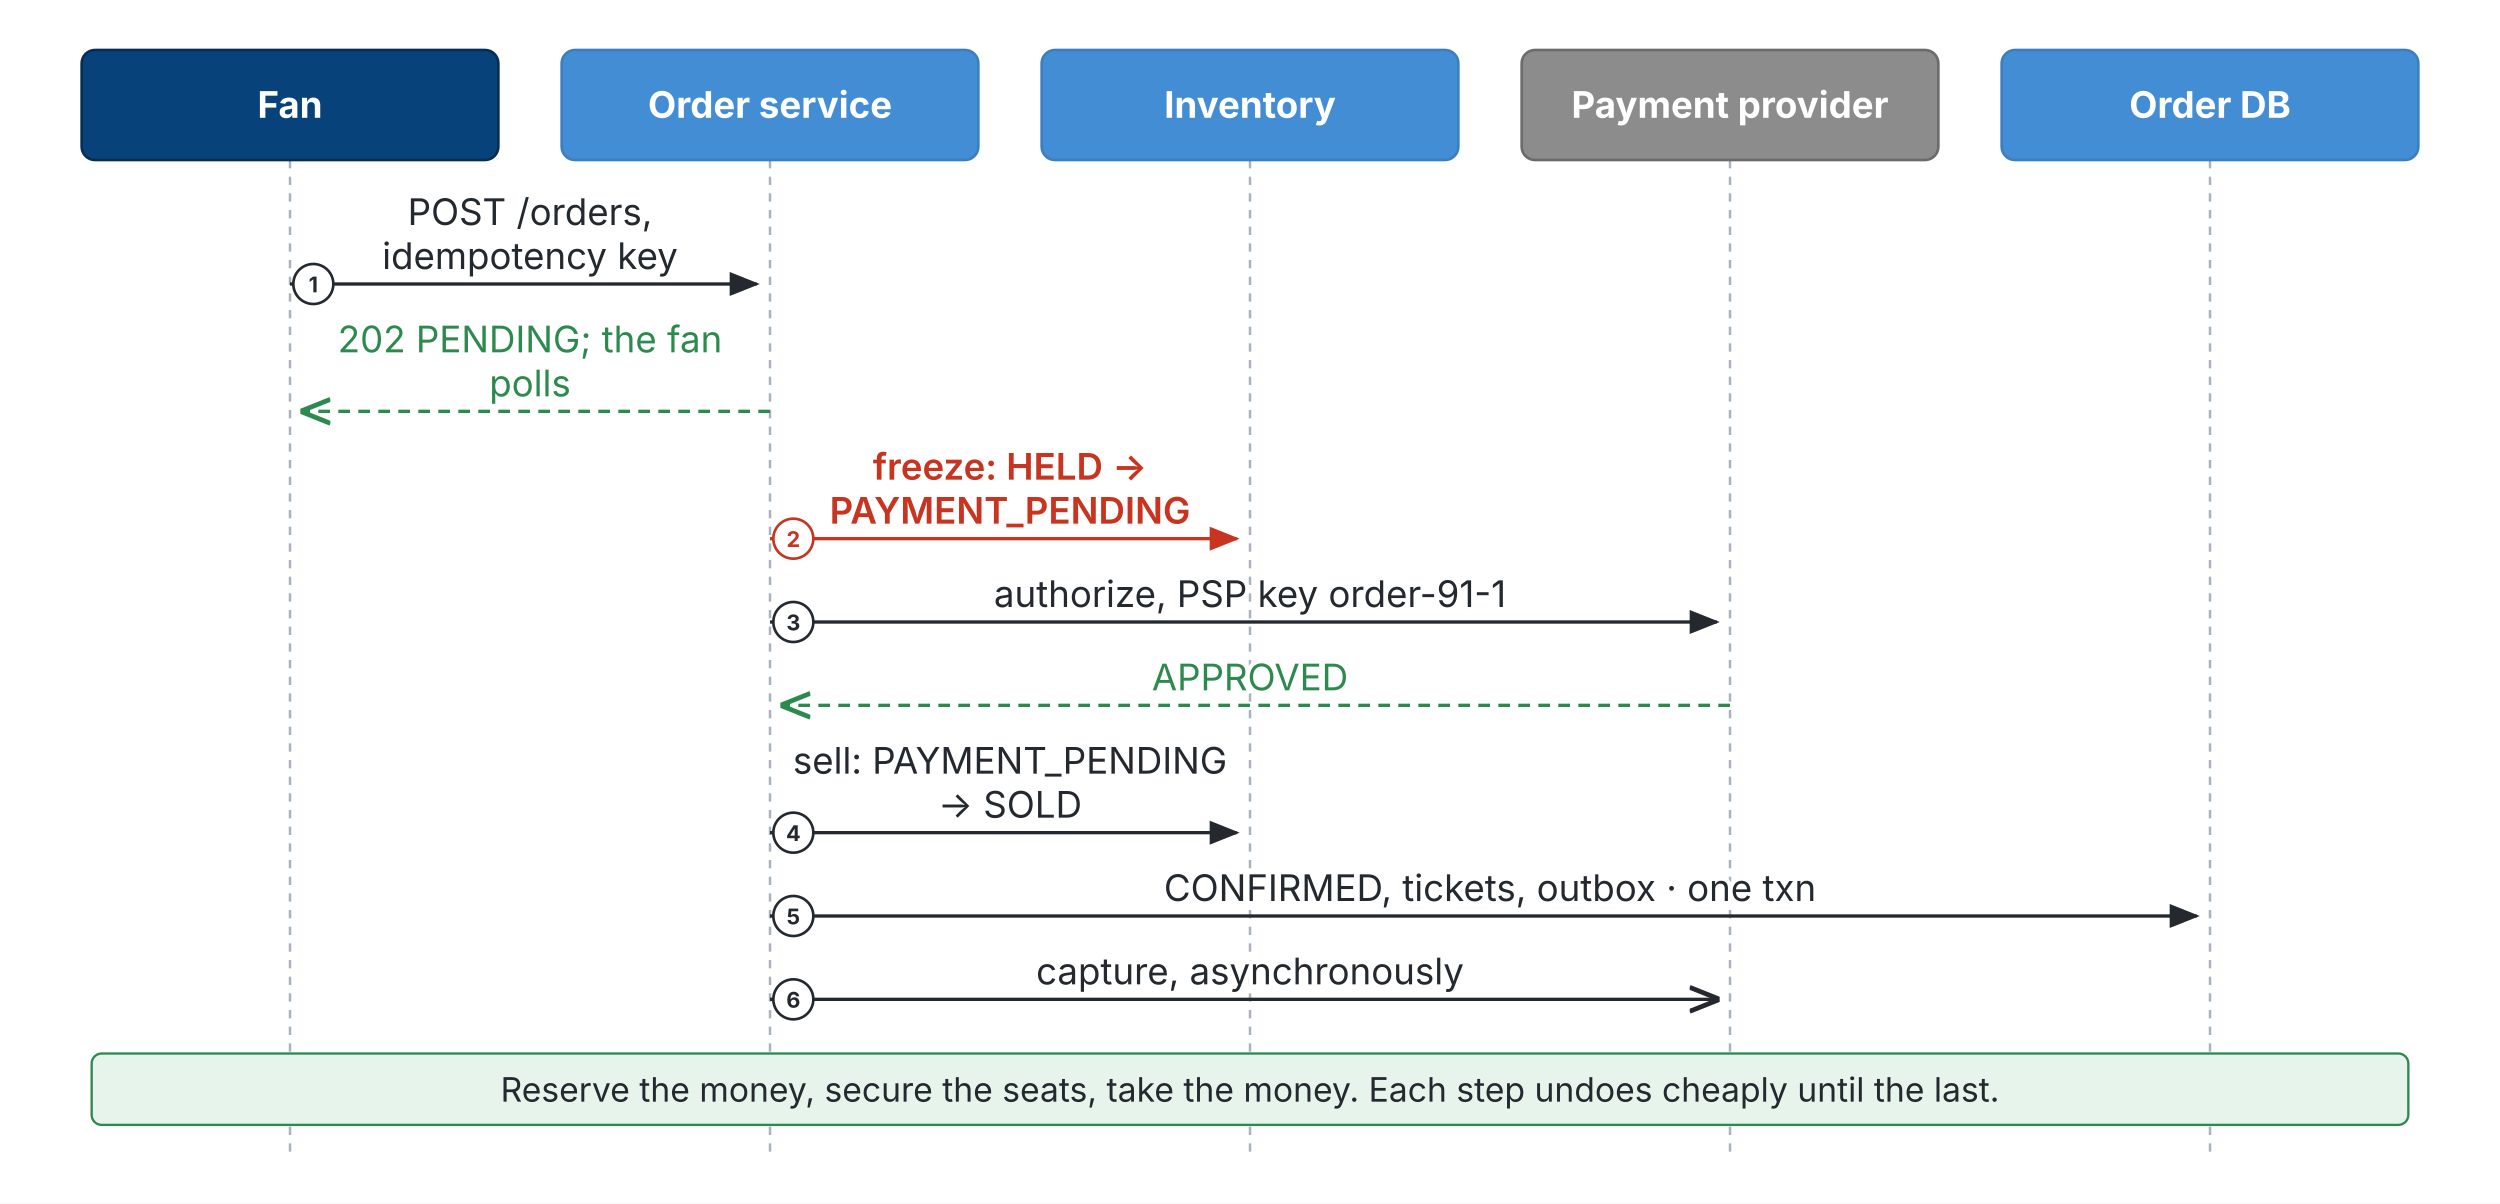
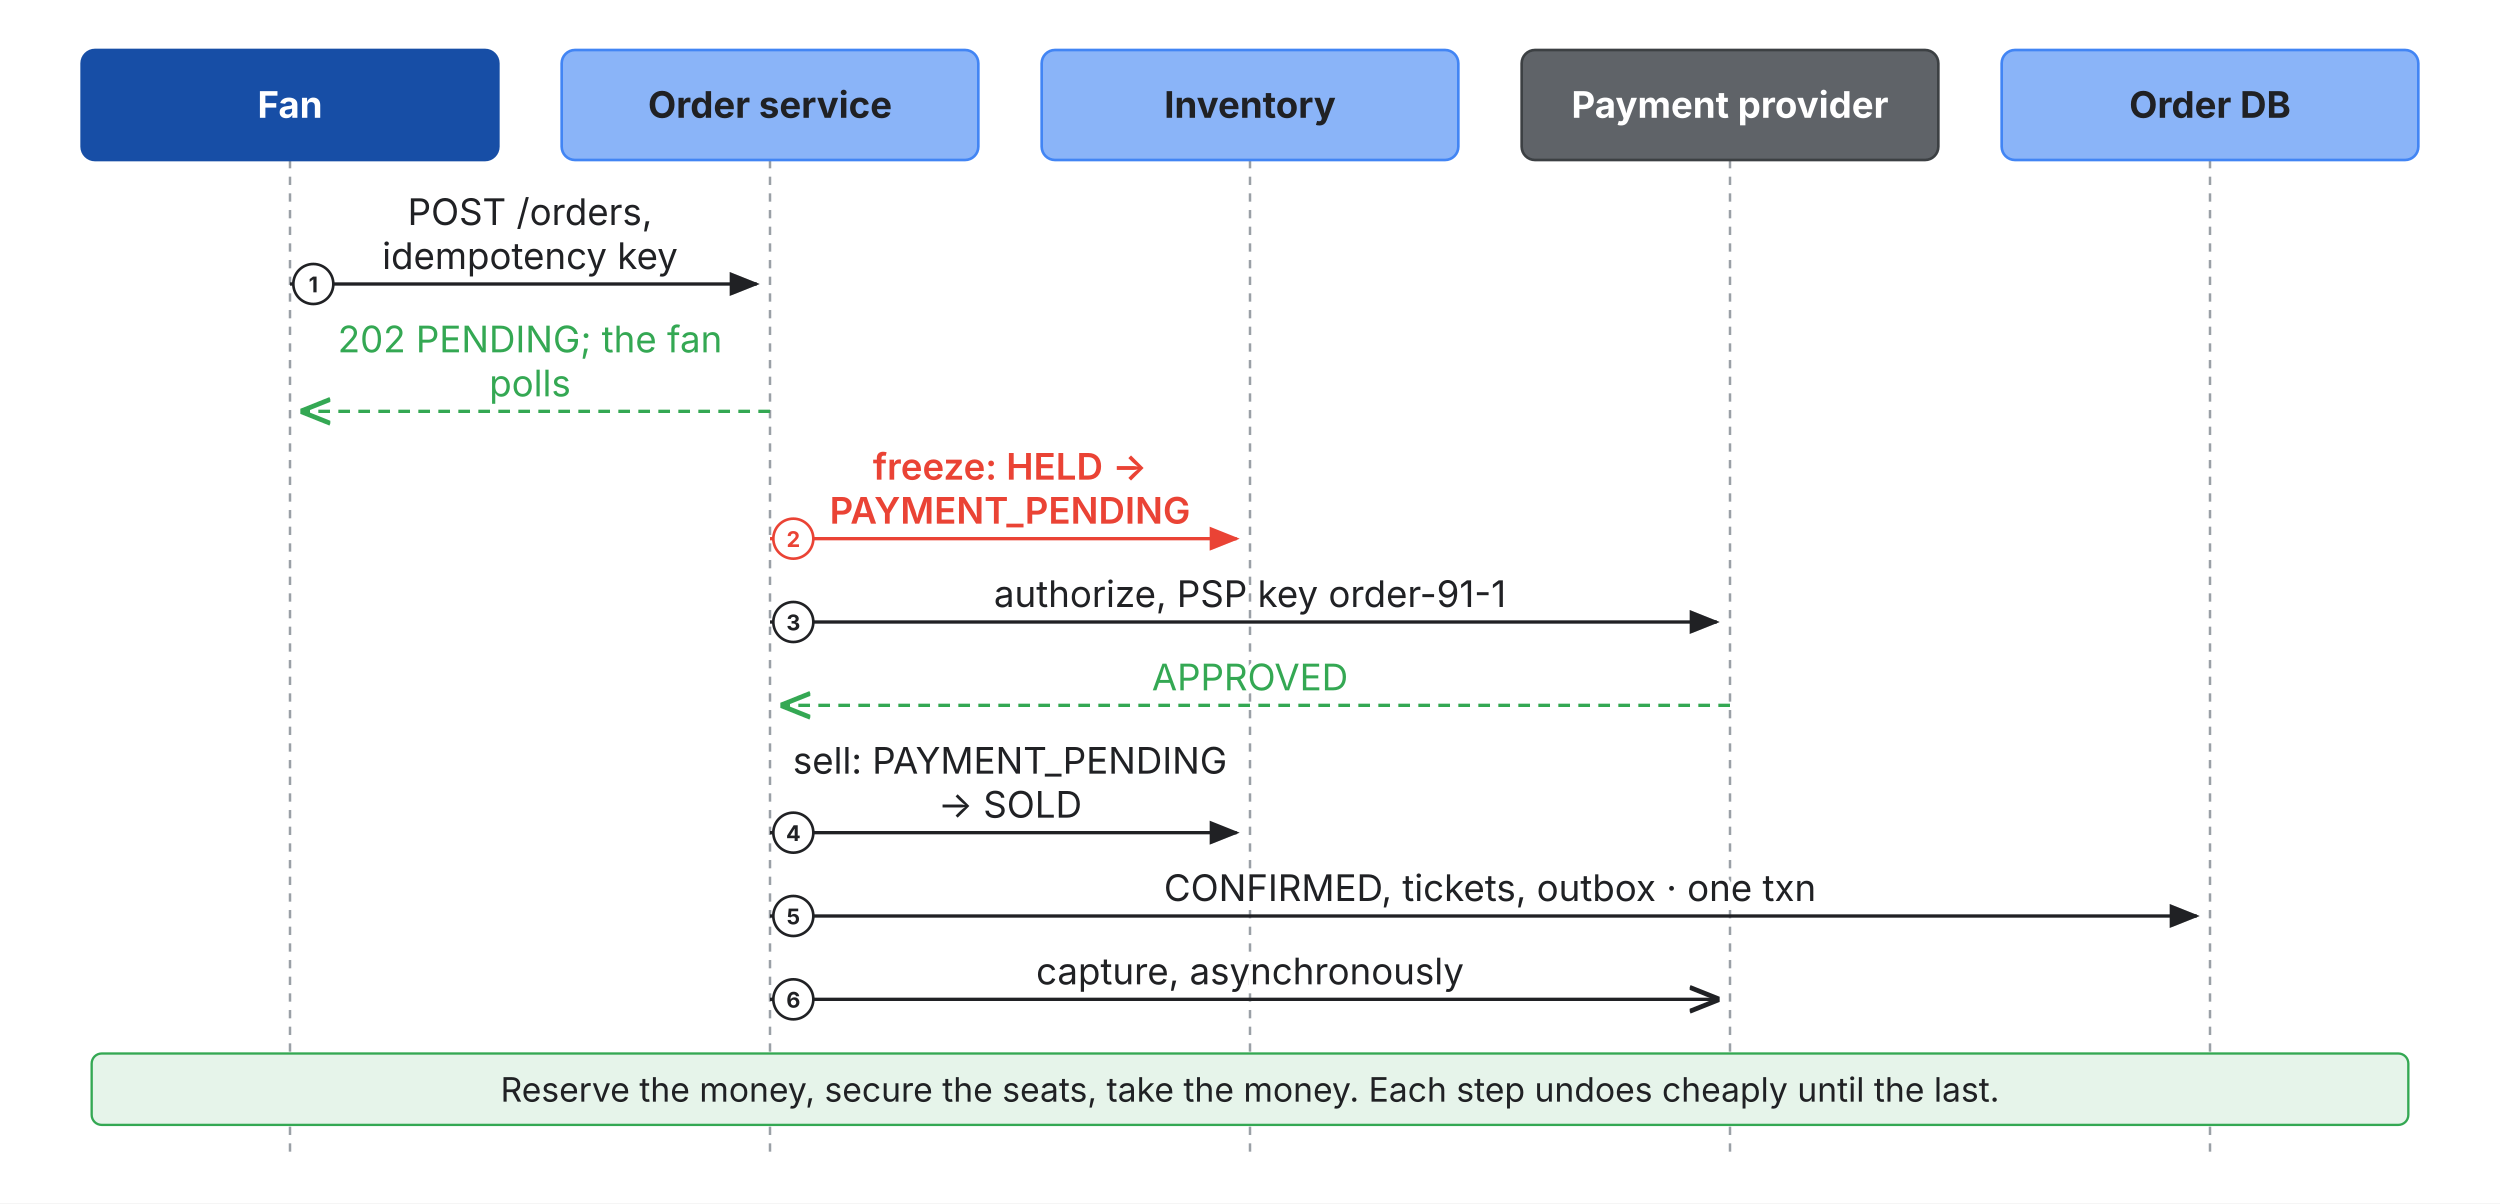
<svg xmlns="http://www.w3.org/2000/svg" class="seq" viewBox="0 0 1500 722" width="1500" height="722">
  <defs>
-     <marker id="sq-f-c8341f" viewBox="0 0 10 10" refX="9" refY="5" markerWidth="9" markerHeight="9" orient="auto">
-       <path d="M0,1 L10,5 L0,9 z" fill="#c8341f" />
+     <marker id="sq-f-34a853" viewBox="0 0 10 10" refX="9" refY="5" markerWidth="9" markerHeight="9" orient="auto">
+       <path d="M0,1 L10,5 L0,9 z" fill="#34a853" />
    </marker>
-     <marker id="sq-o-c8341f" viewBox="0 0 10 10" refX="9" refY="5" markerWidth="9" markerHeight="9" orient="auto">
-       <path d="M0,1 L10,5 L0,9" fill="none" stroke="#c8341f" stroke-width="1.6" />
+     <marker id="sq-o-34a853" viewBox="0 0 10 10" refX="9" refY="5" markerWidth="9" markerHeight="9" orient="auto">
+       <path d="M0,1 L10,5 L0,9" fill="none" stroke="#34a853" stroke-width="1.6" />
    </marker>
-     <marker id="sq-f-2d8a4e" viewBox="0 0 10 10" refX="9" refY="5" markerWidth="9" markerHeight="9" orient="auto">
-       <path d="M0,1 L10,5 L0,9 z" fill="#2d8a4e" />
+     <marker id="sq-f-202124" viewBox="0 0 10 10" refX="9" refY="5" markerWidth="9" markerHeight="9" orient="auto">
+       <path d="M0,1 L10,5 L0,9 z" fill="#202124" />
    </marker>
-     <marker id="sq-o-2d8a4e" viewBox="0 0 10 10" refX="9" refY="5" markerWidth="9" markerHeight="9" orient="auto">
-       <path d="M0,1 L10,5 L0,9" fill="none" stroke="#2d8a4e" stroke-width="1.6" />
+     <marker id="sq-o-202124" viewBox="0 0 10 10" refX="9" refY="5" markerWidth="9" markerHeight="9" orient="auto">
+       <path d="M0,1 L10,5 L0,9" fill="none" stroke="#202124" stroke-width="1.6" />
    </marker>
-     <marker id="sq-f-24292f" viewBox="0 0 10 10" refX="9" refY="5" markerWidth="9" markerHeight="9" orient="auto">
-       <path d="M0,1 L10,5 L0,9 z" fill="#24292f" />
+     <marker id="sq-f-ea4335" viewBox="0 0 10 10" refX="9" refY="5" markerWidth="9" markerHeight="9" orient="auto">
+       <path d="M0,1 L10,5 L0,9 z" fill="#ea4335" />
    </marker>
-     <marker id="sq-o-24292f" viewBox="0 0 10 10" refX="9" refY="5" markerWidth="9" markerHeight="9" orient="auto">
-       <path d="M0,1 L10,5 L0,9" fill="none" stroke="#24292f" stroke-width="1.6" />
+     <marker id="sq-o-ea4335" viewBox="0 0 10 10" refX="9" refY="5" markerWidth="9" markerHeight="9" orient="auto">
+       <path d="M0,1 L10,5 L0,9" fill="none" stroke="#ea4335" stroke-width="1.6" />
    </marker>
  </defs>
  <rect width="1500" height="722" fill="#ffffff" />
-   <line x1="174.0" y1="96" x2="174.0" y2="692.44" stroke="#aab3bd" stroke-width="1.5" stroke-dasharray="5 5" />
-   <rect x="49.0" y="30" width="250" height="66" rx="8" fill="#08427b" stroke="#052e56" stroke-width="1.6" />
-   <text x="174.0" y="70.7" text-anchor="middle" font-family="Inter, Helvetica, Arial, sans-serif" font-size="22" font-weight="700" fill="#ffffff">Fan</text>
-   <line x1="462.0" y1="96" x2="462.0" y2="692.44" stroke="#aab3bd" stroke-width="1.5" stroke-dasharray="5 5" />
-   <rect x="337.0" y="30" width="250" height="66" rx="8" fill="#438dd5" stroke="#3c7fc0" stroke-width="1.6" />
-   <text x="462.0" y="70.7" text-anchor="middle" font-family="Inter, Helvetica, Arial, sans-serif" font-size="22" font-weight="700" fill="#ffffff">Order service</text>
-   <line x1="750.0" y1="96" x2="750.0" y2="692.44" stroke="#aab3bd" stroke-width="1.5" stroke-dasharray="5 5" />
-   <rect x="625.0" y="30" width="250" height="66" rx="8" fill="#438dd5" stroke="#3c7fc0" stroke-width="1.6" />
-   <text x="750.0" y="70.7" text-anchor="middle" font-family="Inter, Helvetica, Arial, sans-serif" font-size="22" font-weight="700" fill="#ffffff">Inventory</text>
-   <line x1="1038.0" y1="96" x2="1038.0" y2="692.44" stroke="#aab3bd" stroke-width="1.5" stroke-dasharray="5 5" />
-   <rect x="913.0" y="30" width="250" height="66" rx="8" fill="#8c8c8c" stroke="#6b6b6b" stroke-width="1.6" />
-   <text x="1038.0" y="70.7" text-anchor="middle" font-family="Inter, Helvetica, Arial, sans-serif" font-size="22" font-weight="700" fill="#ffffff">Payment provider</text>
-   <line x1="1326.0" y1="96" x2="1326.0" y2="692.44" stroke="#aab3bd" stroke-width="1.5" stroke-dasharray="5 5" />
-   <rect x="1201.0" y="30" width="250" height="66" rx="8" fill="#438dd5" stroke="#3c7fc0" stroke-width="1.6" />
-   <text x="1326.0" y="70.7" text-anchor="middle" font-family="Inter, Helvetica, Arial, sans-serif" font-size="22" font-weight="700" fill="#ffffff">Order DB</text>
-   <line x1="174.0" y1="170.4" x2="454.0" y2="170.4" stroke="#24292f" stroke-width="2" marker-end="url(#sq-f-24292f)" />
-   <circle cx="188.0" cy="170.4" r="12" fill="#ffffff" stroke="#24292f" stroke-width="1.6" />
-   <text x="188.0" y="175.4" text-anchor="middle" font-family="Inter, Helvetica, Arial, sans-serif" font-size="13" font-weight="700" fill="#24292f">1</text>
-   <text x="318.0" y="135.0" text-anchor="middle" font-family="Inter, Helvetica, Arial, sans-serif" font-size="22" fill="#24292f" font-weight="400" paint-order="stroke" stroke="#ffffff" stroke-width="5" stroke-linejoin="round">POST /orders,</text>
-   <text x="318.0" y="161.4" text-anchor="middle" font-family="Inter, Helvetica, Arial, sans-serif" font-size="22" fill="#24292f" font-weight="400" paint-order="stroke" stroke="#ffffff" stroke-width="5" stroke-linejoin="round">idempotency key</text>
-   <line x1="462.0" y1="246.8" x2="182.0" y2="246.8" stroke="#2d8a4e" stroke-width="2" stroke-dasharray="7 5" marker-end="url(#sq-o-2d8a4e)" />
-   <text x="318.0" y="211.4" text-anchor="middle" font-family="Inter, Helvetica, Arial, sans-serif" font-size="22" fill="#2d8a4e" font-weight="400" paint-order="stroke" stroke="#ffffff" stroke-width="5" stroke-linejoin="round">202 PENDING; the fan</text>
-   <text x="318.0" y="237.8" text-anchor="middle" font-family="Inter, Helvetica, Arial, sans-serif" font-size="22" fill="#2d8a4e" font-weight="400" paint-order="stroke" stroke="#ffffff" stroke-width="5" stroke-linejoin="round">polls</text>
-   <line x1="462.0" y1="323.2" x2="742.0" y2="323.2" stroke="#c8341f" stroke-width="2" marker-end="url(#sq-f-c8341f)" />
-   <circle cx="476.0" cy="323.2" r="12" fill="#ffffff" stroke="#c8341f" stroke-width="1.6" />
-   <text x="476.0" y="328.2" text-anchor="middle" font-family="Inter, Helvetica, Arial, sans-serif" font-size="13" font-weight="700" fill="#c8341f">2</text>
-   <text x="606.0" y="287.8" text-anchor="middle" font-family="Inter, Helvetica, Arial, sans-serif" font-size="22" fill="#c8341f" font-weight="600" paint-order="stroke" stroke="#ffffff" stroke-width="5" stroke-linejoin="round">freeze: HELD →</text>
-   <text x="606.0" y="314.2" text-anchor="middle" font-family="Inter, Helvetica, Arial, sans-serif" font-size="22" fill="#c8341f" font-weight="600" paint-order="stroke" stroke="#ffffff" stroke-width="5" stroke-linejoin="round">PAYMENT_PENDING</text>
-   <line x1="462.0" y1="373.2" x2="1030.0" y2="373.2" stroke="#24292f" stroke-width="2" marker-end="url(#sq-f-24292f)" />
-   <circle cx="476.0" cy="373.2" r="12" fill="#ffffff" stroke="#24292f" stroke-width="1.6" />
-   <text x="476.0" y="378.2" text-anchor="middle" font-family="Inter, Helvetica, Arial, sans-serif" font-size="13" font-weight="700" fill="#24292f">3</text>
-   <text x="750.0" y="364.2" text-anchor="middle" font-family="Inter, Helvetica, Arial, sans-serif" font-size="22" fill="#24292f" font-weight="400" paint-order="stroke" stroke="#ffffff" stroke-width="5" stroke-linejoin="round">authorize, PSP key order-91-1</text>
-   <line x1="1038.0" y1="423.2" x2="470.0" y2="423.2" stroke="#2d8a4e" stroke-width="2" stroke-dasharray="7 5" marker-end="url(#sq-o-2d8a4e)" />
-   <text x="750.0" y="414.2" text-anchor="middle" font-family="Inter, Helvetica, Arial, sans-serif" font-size="22" fill="#2d8a4e" font-weight="400" paint-order="stroke" stroke="#ffffff" stroke-width="5" stroke-linejoin="round">APPROVED</text>
-   <line x1="462.0" y1="499.6" x2="742.0" y2="499.6" stroke="#24292f" stroke-width="2" marker-end="url(#sq-f-24292f)" />
-   <circle cx="476.0" cy="499.6" r="12" fill="#ffffff" stroke="#24292f" stroke-width="1.6" />
-   <text x="476.0" y="504.6" text-anchor="middle" font-family="Inter, Helvetica, Arial, sans-serif" font-size="13" font-weight="700" fill="#24292f">4</text>
-   <text x="606.0" y="464.2" text-anchor="middle" font-family="Inter, Helvetica, Arial, sans-serif" font-size="22" fill="#24292f" font-weight="400" paint-order="stroke" stroke="#ffffff" stroke-width="5" stroke-linejoin="round">sell: PAYMENT_PENDING</text>
-   <text x="606.0" y="490.6" text-anchor="middle" font-family="Inter, Helvetica, Arial, sans-serif" font-size="22" fill="#24292f" font-weight="400" paint-order="stroke" stroke="#ffffff" stroke-width="5" stroke-linejoin="round">→ SOLD</text>
-   <line x1="462.0" y1="549.6" x2="1318.0" y2="549.6" stroke="#24292f" stroke-width="2" marker-end="url(#sq-f-24292f)" />
-   <circle cx="476.0" cy="549.6" r="12" fill="#ffffff" stroke="#24292f" stroke-width="1.6" />
-   <text x="476.0" y="554.6" text-anchor="middle" font-family="Inter, Helvetica, Arial, sans-serif" font-size="13" font-weight="700" fill="#24292f">5</text>
-   <text x="894.0" y="540.6" text-anchor="middle" font-family="Inter, Helvetica, Arial, sans-serif" font-size="22" fill="#24292f" font-weight="400" paint-order="stroke" stroke="#ffffff" stroke-width="5" stroke-linejoin="round">CONFIRMED, tickets, outbox · one txn</text>
-   <line x1="462.0" y1="599.6" x2="1030.0" y2="599.6" stroke="#24292f" stroke-width="2" marker-end="url(#sq-o-24292f)" />
-   <circle cx="476.0" cy="599.6" r="12" fill="#ffffff" stroke="#24292f" stroke-width="1.6" />
-   <text x="476.0" y="604.6" text-anchor="middle" font-family="Inter, Helvetica, Arial, sans-serif" font-size="13" font-weight="700" fill="#24292f">6</text>
-   <text x="750.0" y="590.6" text-anchor="middle" font-family="Inter, Helvetica, Arial, sans-serif" font-size="22" fill="#24292f" font-weight="400" paint-order="stroke" stroke="#ffffff" stroke-width="5" stroke-linejoin="round">capture, asynchronously</text>
-   <rect x="55.0" y="632.1" width="1390.0" height="42.84" rx="6" fill="#e7f4ec" stroke="#2d8a4e" stroke-width="1.4" />
-   <text x="750.0" y="661" text-anchor="middle" font-family="Inter, Helvetica, Arial, sans-serif" font-size="20.2" fill="#24292f">Reserve the money, secure the seats, take the money. Each step undoes cheaply until the last.</text>
+   <g data-k="p:fan">
+     <line x1="174.0" y1="96" x2="174.0" y2="692.44" stroke="#9aa0a6" stroke-width="1.5" stroke-dasharray="5 5" />
+     <rect x="49.0" y="30" width="250" height="66" rx="8" fill="#174ea6" stroke="#174ea6" stroke-width="1.6" />
+     <text x="174.0" y="70.7" text-anchor="middle" font-family="Inter, Roboto, sans-serif" font-size="22" font-weight="700" fill="#ffffff">Fan</text>
+   </g>
+   <g data-k="p:ord">
+     <line x1="462.0" y1="96" x2="462.0" y2="692.44" stroke="#9aa0a6" stroke-width="1.5" stroke-dasharray="5 5" />
+     <rect x="337.0" y="30" width="250" height="66" rx="8" fill="#8ab4f8" stroke="#4285f4" stroke-width="1.6" />
+     <text x="462.0" y="70.7" text-anchor="middle" font-family="Inter, Roboto, sans-serif" font-size="22" font-weight="700" fill="#202124">Order service</text>
+   </g>
+   <g data-k="p:inv">
+     <line x1="750.0" y1="96" x2="750.0" y2="692.44" stroke="#9aa0a6" stroke-width="1.5" stroke-dasharray="5 5" />
+     <rect x="625.0" y="30" width="250" height="66" rx="8" fill="#8ab4f8" stroke="#4285f4" stroke-width="1.6" />
+     <text x="750.0" y="70.7" text-anchor="middle" font-family="Inter, Roboto, sans-serif" font-size="22" font-weight="700" fill="#202124">Inventory</text>
+   </g>
+   <g data-k="p:psp">
+     <line x1="1038.0" y1="96" x2="1038.0" y2="692.44" stroke="#9aa0a6" stroke-width="1.5" stroke-dasharray="5 5" />
+     <rect x="913.0" y="30" width="250" height="66" rx="8" fill="#5f6368" stroke="#3c4043" stroke-width="1.6" />
+     <text x="1038.0" y="70.7" text-anchor="middle" font-family="Inter, Roboto, sans-serif" font-size="22" font-weight="700" fill="#ffffff">Payment provider</text>
+   </g>
+   <g data-k="p:odb">
+     <line x1="1326.0" y1="96" x2="1326.0" y2="692.44" stroke="#9aa0a6" stroke-width="1.5" stroke-dasharray="5 5" />
+     <rect x="1201.0" y="30" width="250" height="66" rx="8" fill="#8ab4f8" stroke="#4285f4" stroke-width="1.6" />
+     <text x="1326.0" y="70.7" text-anchor="middle" font-family="Inter, Roboto, sans-serif" font-size="22" font-weight="700" fill="#202124">Order DB</text>
+   </g>
+   <g data-k="s:0">
+     <line x1="174.0" y1="170.4" x2="454.0" y2="170.4" stroke="#202124" stroke-width="2" marker-end="url(#sq-f-202124)" />
+     <circle cx="188.0" cy="170.4" r="12" fill="#ffffff" stroke="#202124" stroke-width="1.6" />
+     <text x="188.0" y="175.4" text-anchor="middle" font-family="Inter, Roboto, sans-serif" font-size="13" font-weight="700" fill="#202124">1</text>
+     <text x="318.0" y="135.0" text-anchor="middle" font-family="Inter, Roboto, sans-serif" font-size="22" fill="#202124" font-weight="400" paint-order="stroke" stroke="#ffffff" stroke-width="5" stroke-linejoin="round">POST /orders,</text>
+     <text x="318.0" y="161.4" text-anchor="middle" font-family="Inter, Roboto, sans-serif" font-size="22" fill="#202124" font-weight="400" paint-order="stroke" stroke="#ffffff" stroke-width="5" stroke-linejoin="round">idempotency key</text>
+   </g>
+   <g data-k="s:1">
+     <line x1="462.0" y1="246.8" x2="182.0" y2="246.8" stroke="#34a853" stroke-width="2" stroke-dasharray="7 5" marker-end="url(#sq-o-34a853)" />
+     <text x="318.0" y="211.4" text-anchor="middle" font-family="Inter, Roboto, sans-serif" font-size="22" fill="#34a853" font-weight="400" paint-order="stroke" stroke="#ffffff" stroke-width="5" stroke-linejoin="round">202 PENDING; the fan</text>
+     <text x="318.0" y="237.8" text-anchor="middle" font-family="Inter, Roboto, sans-serif" font-size="22" fill="#34a853" font-weight="400" paint-order="stroke" stroke="#ffffff" stroke-width="5" stroke-linejoin="round">polls</text>
+   </g>
+   <g data-k="s:2">
+     <line x1="462.0" y1="323.2" x2="742.0" y2="323.2" stroke="#ea4335" stroke-width="2" marker-end="url(#sq-f-ea4335)" />
+     <circle cx="476.0" cy="323.2" r="12" fill="#ffffff" stroke="#ea4335" stroke-width="1.6" />
+     <text x="476.0" y="328.2" text-anchor="middle" font-family="Inter, Roboto, sans-serif" font-size="13" font-weight="700" fill="#ea4335">2</text>
+     <text x="606.0" y="287.8" text-anchor="middle" font-family="Inter, Roboto, sans-serif" font-size="22" fill="#ea4335" font-weight="600" paint-order="stroke" stroke="#ffffff" stroke-width="5" stroke-linejoin="round">freeze: HELD →</text>
+     <text x="606.0" y="314.2" text-anchor="middle" font-family="Inter, Roboto, sans-serif" font-size="22" fill="#ea4335" font-weight="600" paint-order="stroke" stroke="#ffffff" stroke-width="5" stroke-linejoin="round">PAYMENT_PENDING</text>
+   </g>
+   <g data-k="s:3">
+     <line x1="462.0" y1="373.2" x2="1030.0" y2="373.2" stroke="#202124" stroke-width="2" marker-end="url(#sq-f-202124)" />
+     <circle cx="476.0" cy="373.2" r="12" fill="#ffffff" stroke="#202124" stroke-width="1.6" />
+     <text x="476.0" y="378.2" text-anchor="middle" font-family="Inter, Roboto, sans-serif" font-size="13" font-weight="700" fill="#202124">3</text>
+     <text x="750.0" y="364.2" text-anchor="middle" font-family="Inter, Roboto, sans-serif" font-size="22" fill="#202124" font-weight="400" paint-order="stroke" stroke="#ffffff" stroke-width="5" stroke-linejoin="round">authorize, PSP key order-91-1</text>
+   </g>
+   <g data-k="s:4">
+     <line x1="1038.0" y1="423.2" x2="470.0" y2="423.2" stroke="#34a853" stroke-width="2" stroke-dasharray="7 5" marker-end="url(#sq-o-34a853)" />
+     <text x="750.0" y="414.2" text-anchor="middle" font-family="Inter, Roboto, sans-serif" font-size="22" fill="#34a853" font-weight="400" paint-order="stroke" stroke="#ffffff" stroke-width="5" stroke-linejoin="round">APPROVED</text>
+   </g>
+   <g data-k="s:5">
+     <line x1="462.0" y1="499.6" x2="742.0" y2="499.6" stroke="#202124" stroke-width="2" marker-end="url(#sq-f-202124)" />
+     <circle cx="476.0" cy="499.6" r="12" fill="#ffffff" stroke="#202124" stroke-width="1.6" />
+     <text x="476.0" y="504.6" text-anchor="middle" font-family="Inter, Roboto, sans-serif" font-size="13" font-weight="700" fill="#202124">4</text>
+     <text x="606.0" y="464.2" text-anchor="middle" font-family="Inter, Roboto, sans-serif" font-size="22" fill="#202124" font-weight="400" paint-order="stroke" stroke="#ffffff" stroke-width="5" stroke-linejoin="round">sell: PAYMENT_PENDING</text>
+     <text x="606.0" y="490.6" text-anchor="middle" font-family="Inter, Roboto, sans-serif" font-size="22" fill="#202124" font-weight="400" paint-order="stroke" stroke="#ffffff" stroke-width="5" stroke-linejoin="round">→ SOLD</text>
+   </g>
+   <g data-k="s:6">
+     <line x1="462.0" y1="549.6" x2="1318.0" y2="549.6" stroke="#202124" stroke-width="2" marker-end="url(#sq-f-202124)" />
+     <circle cx="476.0" cy="549.6" r="12" fill="#ffffff" stroke="#202124" stroke-width="1.6" />
+     <text x="476.0" y="554.6" text-anchor="middle" font-family="Inter, Roboto, sans-serif" font-size="13" font-weight="700" fill="#202124">5</text>
+     <text x="894.0" y="540.6" text-anchor="middle" font-family="Inter, Roboto, sans-serif" font-size="22" fill="#202124" font-weight="400" paint-order="stroke" stroke="#ffffff" stroke-width="5" stroke-linejoin="round">CONFIRMED, tickets, outbox · one txn</text>
+   </g>
+   <g data-k="s:7">
+     <line x1="462.0" y1="599.6" x2="1030.0" y2="599.6" stroke="#202124" stroke-width="2" marker-end="url(#sq-o-202124)" />
+     <circle cx="476.0" cy="599.6" r="12" fill="#ffffff" stroke="#202124" stroke-width="1.6" />
+     <text x="476.0" y="604.6" text-anchor="middle" font-family="Inter, Roboto, sans-serif" font-size="13" font-weight="700" fill="#202124">6</text>
+     <text x="750.0" y="590.6" text-anchor="middle" font-family="Inter, Roboto, sans-serif" font-size="22" fill="#202124" font-weight="400" paint-order="stroke" stroke="#ffffff" stroke-width="5" stroke-linejoin="round">capture, asynchronously</text>
+   </g>
+   <g data-k="s:8">
+     <rect x="55.0" y="632.1" width="1390.0" height="42.84" rx="6" fill="#e6f4ea" stroke="#34a853" stroke-width="1.4" />
+     <text x="750.0" y="661" text-anchor="middle" font-family="Inter, Roboto, sans-serif" font-size="20.2" fill="#202124">Reserve the money, secure the seats, take the money. Each step undoes cheaply until the last.</text>
+   </g>
</svg>
